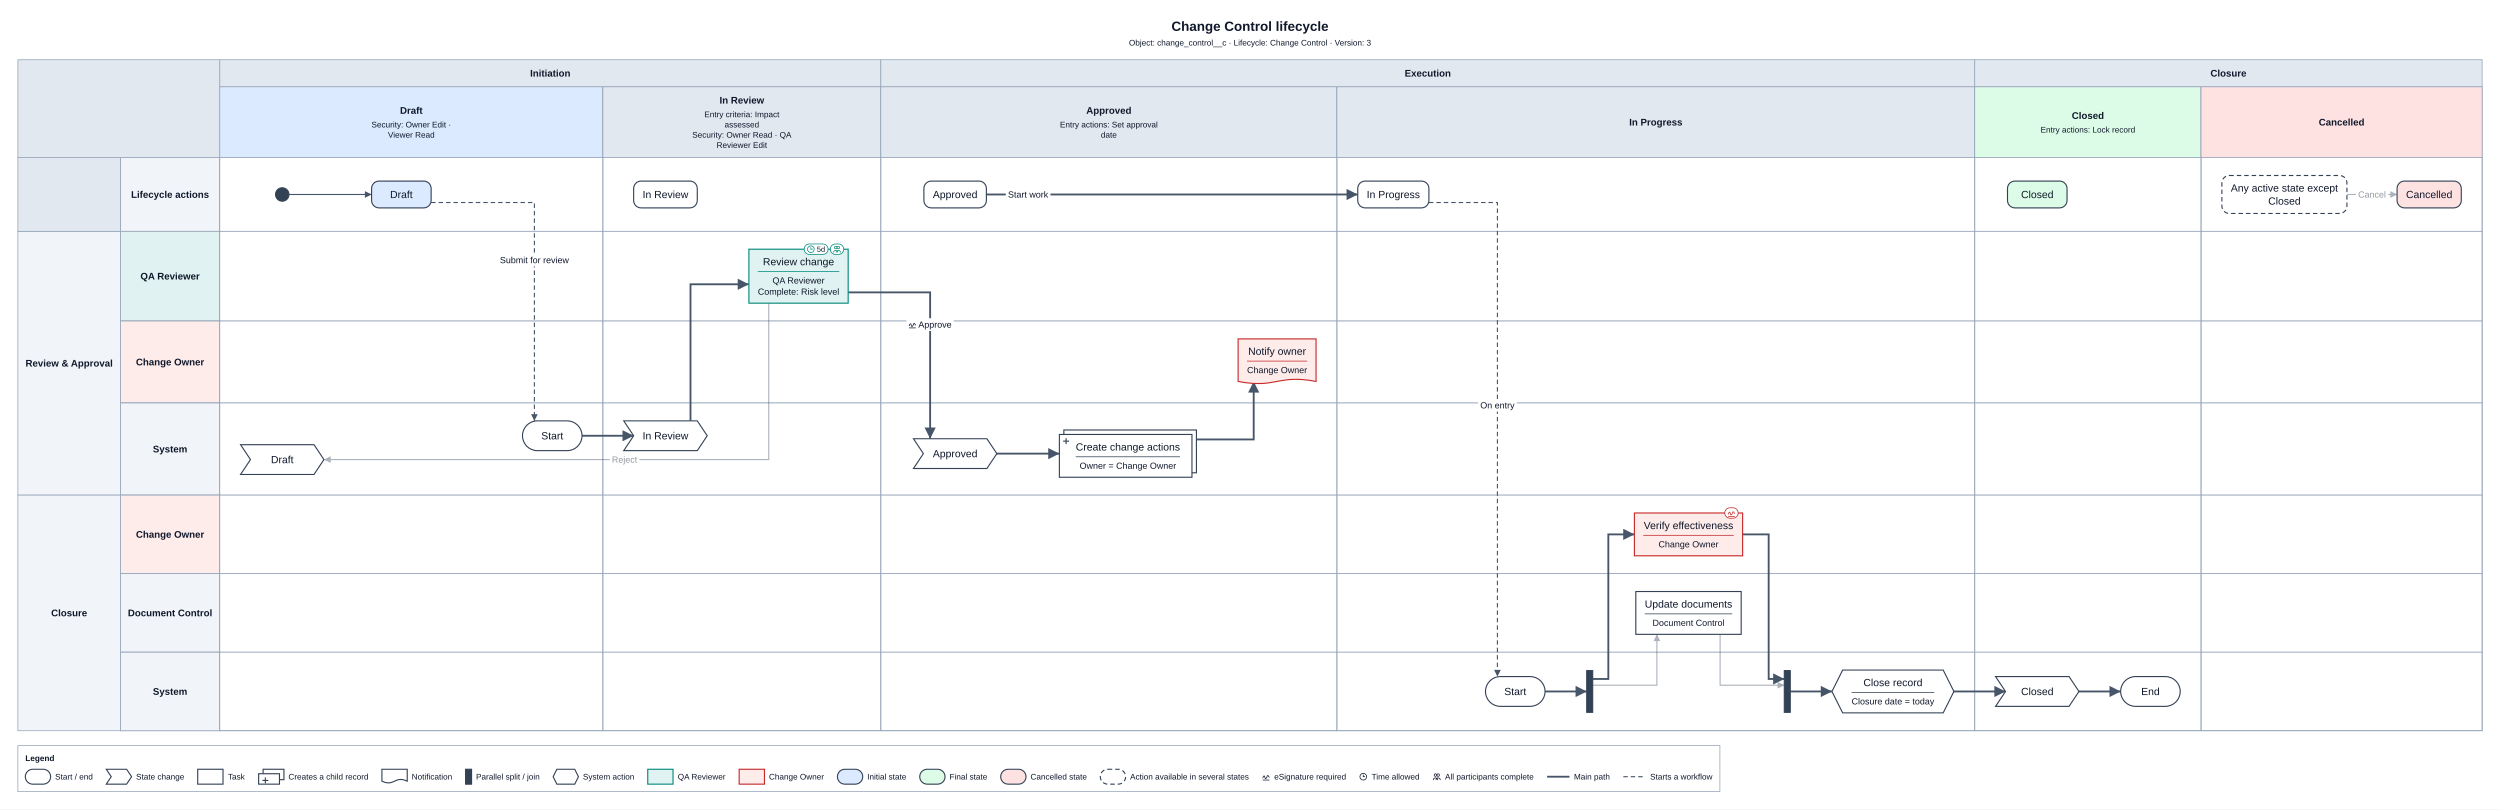
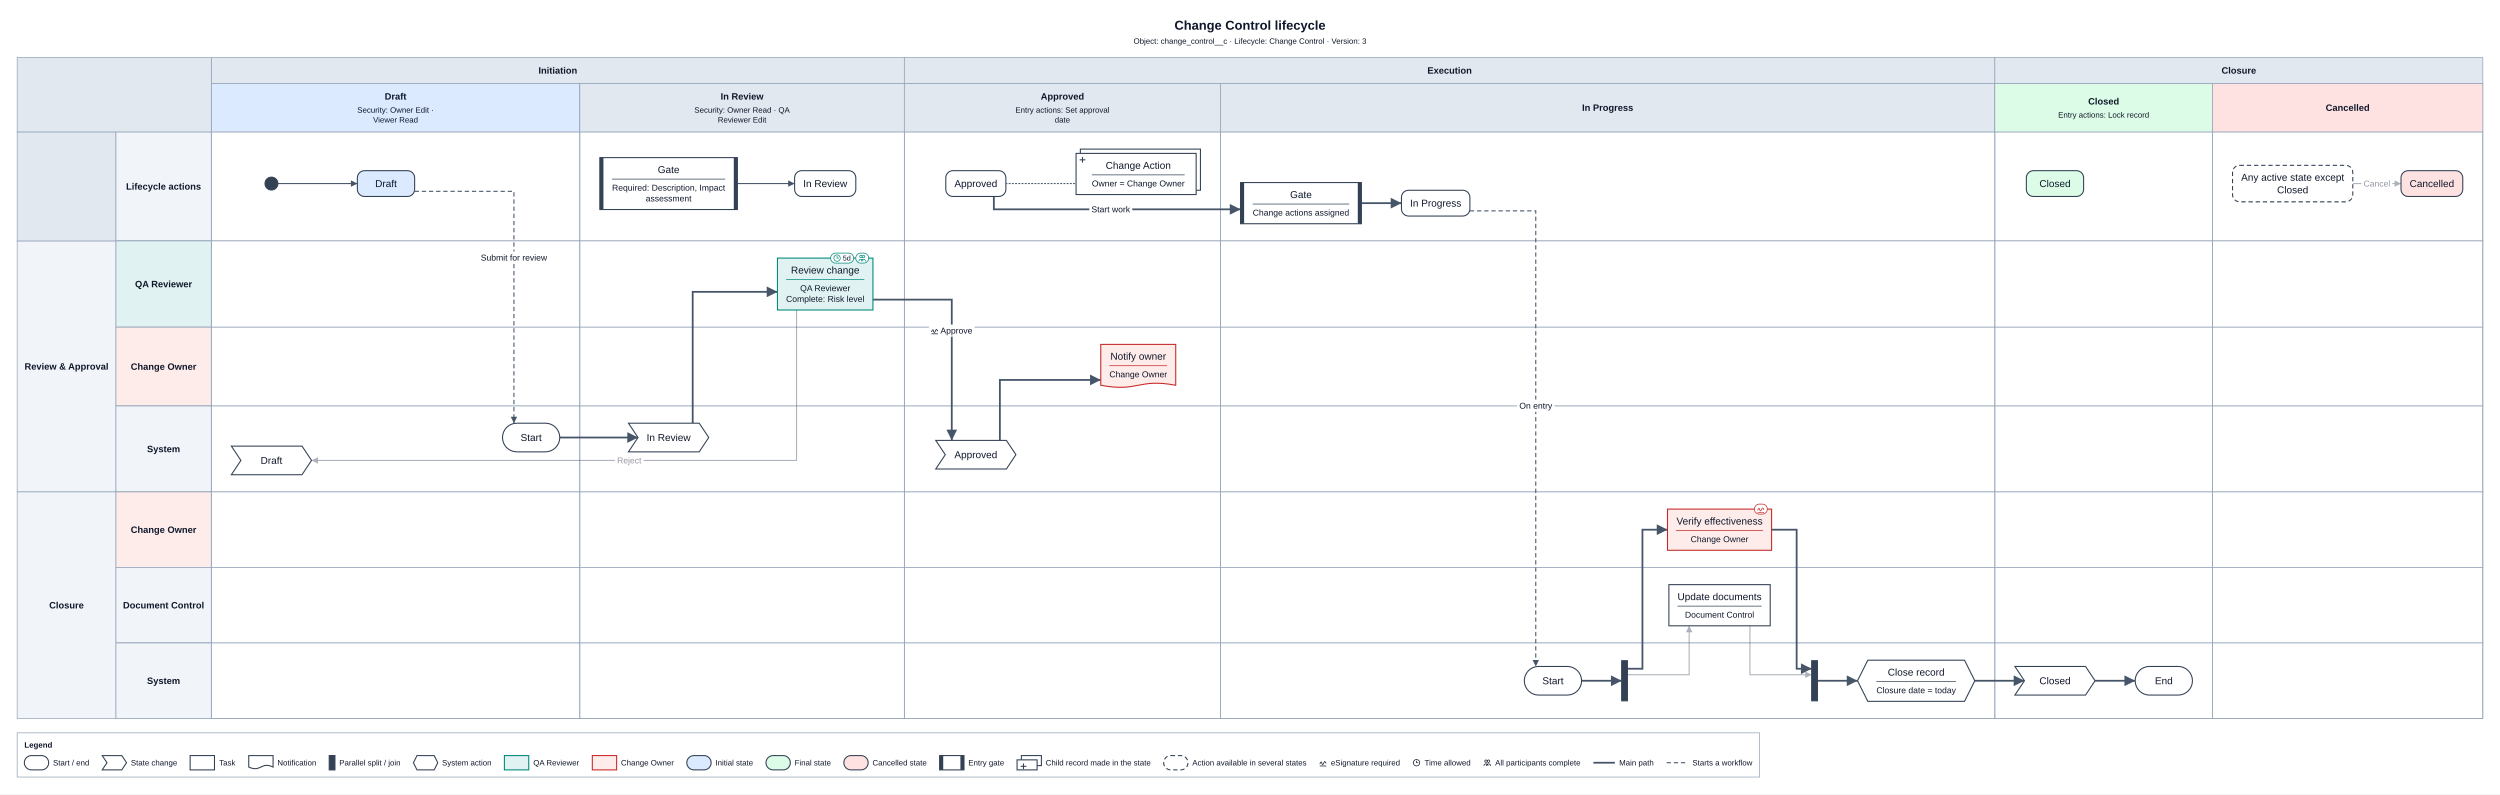
- <svg xmlns="http://www.w3.org/2000/svg" version="1.1" width="3358.25" height="1087.35" viewBox="0 0 3358.25 1087.35" class="jtd jtd-lifecycle">
+ <svg xmlns="http://www.w3.org/2000/svg" version="1.1" width="3491.88" height="1109.35" viewBox="0 0 3491.88 1109.35" class="jtd jtd-lifecycle">
  <defs>
    <marker id="jtd-arrow" viewBox="0 0 10 10" refX="10" refY="5" markerWidth="9" markerHeight="9" markerUnits="userSpaceOnUse" orient="auto">
      <path d="M0 0L10 5L0 10Z" fill="#475569" />
    </marker>
    <marker id="jtd-arrow-w2_5" viewBox="0 0 10 10" refX="10" refY="5" markerWidth="15" markerHeight="15" markerUnits="userSpaceOnUse" orient="auto">
      <path d="M0 0L10 5L0 10Z" fill="#475569" />
    </marker>
  </defs>
-   <rect width="3358.25" height="1087.35" fill="#ffffff" />
+   <rect width="3491.88" height="1109.35" fill="#ffffff" />
  <g font-family="Arial, 'Liberation Sans', Helvetica, sans-serif" font-size="14" fill="#0f172a" style="font-kerning:none;font-variant-ligatures:none">
-     <text x="1679.13" y="41.49" text-anchor="middle" font-size="18" font-weight="bold" class="jtd-title">Change Control lifecycle</text>
-     <text x="1679.13" y="61.19" text-anchor="middle" font-size="11" class="jtd-meta">Object: change_control__c · Lifecycle: Change Control · Version: 3</text>
+     <text x="1745.94" y="41.49" text-anchor="middle" font-size="18" font-weight="bold" class="jtd-title">Change Control lifecycle</text>
+     <text x="1745.94" y="61.19" text-anchor="middle" font-size="11" class="jtd-meta">Object: change_control__c · Lifecycle: Change Control · Version: 3</text>
    <g transform="translate(24 80.25)">
      <g id="l-lifecycle:actions" class="jtd-lane">
-         <rect x="137.76" y="131.5" width="3172.5" height="99" fill="#ffffff" stroke="#94a3b8" stroke-width="1" />
-         <rect x="137.76" y="131.5" width="133.38" height="99" fill="#f1f5f9" stroke="#94a3b8" stroke-width="1" />
-         <text x="204.45" y="185.51" text-anchor="middle" font-size="13" font-weight="bold">Lifecycle actions</text>
+         <rect x="137.76" y="104" width="3306.12" height="152.25" fill="#ffffff" stroke="#94a3b8" stroke-width="1" />
+         <rect x="137.76" y="104" width="133.38" height="152.25" fill="#f1f5f9" stroke="#94a3b8" stroke-width="1" />
+         <text x="204.45" y="184.63" text-anchor="middle" font-size="13" font-weight="bold">Lifecycle actions</text>
      </g>
      <g id="l-review::QA Reviewer" class="jtd-lane">
-         <rect x="137.76" y="230.5" width="3172.5" height="120.5" fill="#ffffff" stroke="#94a3b8" stroke-width="1" />
-         <rect x="137.76" y="230.5" width="133.38" height="120.5" fill="#e0f2f1" stroke="#94a3b8" stroke-width="1" />
-         <text x="204.45" y="295.26" text-anchor="middle" font-size="13" font-weight="bold">QA Reviewer</text>
+         <rect x="137.76" y="256.25" width="3306.12" height="120.5" fill="#ffffff" stroke="#94a3b8" stroke-width="1" />
+         <rect x="137.76" y="256.25" width="133.38" height="120.5" fill="#e0f2f1" stroke="#94a3b8" stroke-width="1" />
+         <text x="204.45" y="321.01" text-anchor="middle" font-size="13" font-weight="bold">QA Reviewer</text>
      </g>
      <g id="l-review::Change Owner" class="jtd-lane">
-         <rect x="137.76" y="351" width="3172.5" height="110.1" fill="#ffffff" stroke="#94a3b8" stroke-width="1" />
-         <rect x="137.76" y="351" width="133.38" height="110.1" fill="#fdecea" stroke="#94a3b8" stroke-width="1" />
-         <text x="204.45" y="410.56" text-anchor="middle" font-size="13" font-weight="bold">Change Owner</text>
+         <rect x="137.76" y="376.75" width="3306.12" height="110.1" fill="#ffffff" stroke="#94a3b8" stroke-width="1" />
+         <rect x="137.76" y="376.75" width="133.38" height="110.1" fill="#fdecea" stroke="#94a3b8" stroke-width="1" />
+         <text x="204.45" y="436.31" text-anchor="middle" font-size="13" font-weight="bold">Change Owner</text>
      </g>
      <g id="l-review::System" class="jtd-lane">
-         <rect x="137.76" y="461.1" width="3172.5" height="123.75" fill="#ffffff" stroke="#94a3b8" stroke-width="1" />
-         <rect x="137.76" y="461.1" width="133.38" height="123.75" fill="#f1f5f9" stroke="#94a3b8" stroke-width="1" />
-         <text x="204.45" y="527.48" text-anchor="middle" font-size="13" font-weight="bold">System</text>
+         <rect x="137.76" y="486.85" width="3306.12" height="120" fill="#ffffff" stroke="#94a3b8" stroke-width="1" />
+         <rect x="137.76" y="486.85" width="133.38" height="120" fill="#f1f5f9" stroke="#94a3b8" stroke-width="1" />
+         <text x="204.45" y="551.36" text-anchor="middle" font-size="13" font-weight="bold">System</text>
      </g>
      <g id="l-closure::Change Owner" class="jtd-lane">
-         <rect x="137.76" y="584.85" width="3172.5" height="105.5" fill="#ffffff" stroke="#94a3b8" stroke-width="1" />
-         <rect x="137.76" y="584.85" width="133.38" height="105.5" fill="#fdecea" stroke="#94a3b8" stroke-width="1" />
-         <text x="204.45" y="642.11" text-anchor="middle" font-size="13" font-weight="bold">Change Owner</text>
+         <rect x="137.76" y="606.85" width="3306.12" height="105.5" fill="#ffffff" stroke="#94a3b8" stroke-width="1" />
+         <rect x="137.76" y="606.85" width="133.38" height="105.5" fill="#fdecea" stroke="#94a3b8" stroke-width="1" />
+         <text x="204.45" y="664.11" text-anchor="middle" font-size="13" font-weight="bold">Change Owner</text>
      </g>
      <g id="l-closure::Document Control" class="jtd-lane">
-         <rect x="137.76" y="690.35" width="3172.5" height="105.5" fill="#ffffff" stroke="#94a3b8" stroke-width="1" />
-         <rect x="137.76" y="690.35" width="133.38" height="105.5" fill="#f1f5f9" stroke="#94a3b8" stroke-width="1" />
-         <text x="204.45" y="747.61" text-anchor="middle" font-size="13" font-weight="bold">Document Control</text>
+         <rect x="137.76" y="712.35" width="3306.12" height="105.5" fill="#ffffff" stroke="#94a3b8" stroke-width="1" />
+         <rect x="137.76" y="712.35" width="133.38" height="105.5" fill="#f1f5f9" stroke="#94a3b8" stroke-width="1" />
+         <text x="204.45" y="769.61" text-anchor="middle" font-size="13" font-weight="bold">Document Control</text>
      </g>
      <g id="l-closure::System" class="jtd-lane">
-         <rect x="137.76" y="795.85" width="3172.5" height="105.5" fill="#ffffff" stroke="#94a3b8" stroke-width="1" />
-         <rect x="137.76" y="795.85" width="133.38" height="105.5" fill="#f1f5f9" stroke="#94a3b8" stroke-width="1" />
-         <text x="204.45" y="853.11" text-anchor="middle" font-size="13" font-weight="bold">System</text>
+         <rect x="137.76" y="817.85" width="3306.12" height="105.5" fill="#ffffff" stroke="#94a3b8" stroke-width="1" />
+         <rect x="137.76" y="817.85" width="133.38" height="105.5" fill="#f1f5f9" stroke="#94a3b8" stroke-width="1" />
+         <text x="204.45" y="875.11" text-anchor="middle" font-size="13" font-weight="bold">System</text>
      </g>
      <g id="p-draft" class="jtd-phase">
-         <rect x="271.14" y="36.25" width="514.71" height="865.1" fill="none" stroke="#94a3b8" stroke-width="1" />
-         <rect x="271.14" y="36.25" width="514.71" height="95.25" fill="#dbeafe" stroke="#94a3b8" stroke-width="1" />
-         <text x="528.49" y="72.63" text-anchor="middle" font-size="13" font-weight="bold">Draft</text>
-         <text x="528.49" y="90.94" text-anchor="middle" font-size="11" class="jtd-detail">Security: Owner Edit ·</text>
-         <text x="528.49" y="104.69" text-anchor="middle" font-size="11" class="jtd-detail">Viewer Read</text>
+         <rect x="271.14" y="36.25" width="514.71" height="887.1" fill="none" stroke="#94a3b8" stroke-width="1" />
+         <rect x="271.14" y="36.25" width="514.71" height="67.75" fill="#dbeafe" stroke="#94a3b8" stroke-width="1" />
+         <text x="528.49" y="58.88" text-anchor="middle" font-size="13" font-weight="bold">Draft</text>
+         <text x="528.49" y="77.19" text-anchor="middle" font-size="11" class="jtd-detail">Security: Owner Edit ·</text>
+         <text x="528.49" y="90.94" text-anchor="middle" font-size="11" class="jtd-detail">Viewer Read</text>
      </g>
      <g id="p-in_review" class="jtd-phase">
-         <rect x="785.85" y="36.25" width="373.35" height="865.1" fill="none" stroke="#94a3b8" stroke-width="1" />
-         <rect x="785.85" y="36.25" width="373.35" height="95.25" fill="#e2e8f0" stroke="#94a3b8" stroke-width="1" />
-         <text x="972.52" y="58.88" text-anchor="middle" font-size="13" font-weight="bold">In Review</text>
-         <text x="972.52" y="77.19" text-anchor="middle" font-size="11" class="jtd-detail">Entry criteria: Impact</text>
-         <text x="972.52" y="90.94" text-anchor="middle" font-size="11" class="jtd-detail">assessed</text>
-         <text x="972.52" y="104.69" text-anchor="middle" font-size="11" class="jtd-detail">Security: Owner Read · QA</text>
-         <text x="972.52" y="118.44" text-anchor="middle" font-size="11" class="jtd-detail">Reviewer Edit</text>
+         <rect x="785.85" y="36.25" width="453.29" height="887.1" fill="none" stroke="#94a3b8" stroke-width="1" />
+         <rect x="785.85" y="36.25" width="453.29" height="67.75" fill="#e2e8f0" stroke="#94a3b8" stroke-width="1" />
+         <text x="1012.49" y="58.88" text-anchor="middle" font-size="13" font-weight="bold">In Review</text>
+         <text x="1012.49" y="77.19" text-anchor="middle" font-size="11" class="jtd-detail">Security: Owner Read · QA</text>
+         <text x="1012.49" y="90.94" text-anchor="middle" font-size="11" class="jtd-detail">Reviewer Edit</text>
      </g>
      <g id="p-approved" class="jtd-phase">
-         <rect x="1159.2" y="36.25" width="612.66" height="865.1" fill="none" stroke="#94a3b8" stroke-width="1" />
-         <rect x="1159.2" y="36.25" width="612.66" height="95.25" fill="#e2e8f0" stroke="#94a3b8" stroke-width="1" />
-         <text x="1465.53" y="72.63" text-anchor="middle" font-size="13" font-weight="bold">Approved</text>
-         <text x="1465.53" y="90.94" text-anchor="middle" font-size="11" class="jtd-detail">Entry actions: Set approval</text>
-         <text x="1465.53" y="104.69" text-anchor="middle" font-size="11" class="jtd-detail">date</text>
+         <rect x="1239.13" y="36.25" width="441.59" height="887.1" fill="none" stroke="#94a3b8" stroke-width="1" />
+         <rect x="1239.13" y="36.25" width="441.59" height="67.75" fill="#e2e8f0" stroke="#94a3b8" stroke-width="1" />
+         <text x="1459.93" y="58.88" text-anchor="middle" font-size="13" font-weight="bold">Approved</text>
+         <text x="1459.93" y="77.19" text-anchor="middle" font-size="11" class="jtd-detail">Entry actions: Set approval</text>
+         <text x="1459.93" y="90.94" text-anchor="middle" font-size="11" class="jtd-detail">date</text>
      </g>
      <g id="p-in_progress" class="jtd-phase">
-         <rect x="1771.86" y="36.25" width="856.81" height="865.1" fill="none" stroke="#94a3b8" stroke-width="1" />
-         <rect x="1771.86" y="36.25" width="856.81" height="95.25" fill="#e2e8f0" stroke="#94a3b8" stroke-width="1" />
-         <text x="2200.27" y="88.38" text-anchor="middle" font-size="13" font-weight="bold">In Progress</text>
+         <rect x="1680.73" y="36.25" width="1081.57" height="887.1" fill="none" stroke="#94a3b8" stroke-width="1" />
+         <rect x="1680.73" y="36.25" width="1081.57" height="67.75" fill="#e2e8f0" stroke="#94a3b8" stroke-width="1" />
+         <text x="2221.51" y="74.63" text-anchor="middle" font-size="13" font-weight="bold">In Progress</text>
      </g>
      <g id="p-closed" class="jtd-phase">
-         <rect x="2628.67" y="36.25" width="304" height="865.1" fill="none" stroke="#94a3b8" stroke-width="1" />
-         <rect x="2628.67" y="36.25" width="304" height="95.25" fill="#dcfce7" stroke="#94a3b8" stroke-width="1" />
-         <text x="2780.67" y="79.51" text-anchor="middle" font-size="13" font-weight="bold">Closed</text>
-         <text x="2780.67" y="97.81" text-anchor="middle" font-size="11" class="jtd-detail">Entry actions: Lock record</text>
+         <rect x="2762.3" y="36.25" width="304" height="887.1" fill="none" stroke="#94a3b8" stroke-width="1" />
+         <rect x="2762.3" y="36.25" width="304" height="67.75" fill="#dcfce7" stroke="#94a3b8" stroke-width="1" />
+         <text x="2914.3" y="65.76" text-anchor="middle" font-size="13" font-weight="bold">Closed</text>
+         <text x="2914.3" y="84.06" text-anchor="middle" font-size="11" class="jtd-detail">Entry actions: Lock record</text>
      </g>
      <g id="p-cancelled" class="jtd-phase">
-         <rect x="2932.67" y="36.25" width="377.58" height="865.1" fill="none" stroke="#94a3b8" stroke-width="1" />
-         <rect x="2932.67" y="36.25" width="377.58" height="95.25" fill="#fee2e2" stroke="#94a3b8" stroke-width="1" />
-         <text x="3121.46" y="88.38" text-anchor="middle" font-size="13" font-weight="bold">Cancelled</text>
+         <rect x="3066.3" y="36.25" width="377.58" height="887.1" fill="none" stroke="#94a3b8" stroke-width="1" />
+         <rect x="3066.3" y="36.25" width="377.58" height="67.75" fill="#fee2e2" stroke="#94a3b8" stroke-width="1" />
+         <text x="3255.09" y="74.63" text-anchor="middle" font-size="13" font-weight="bold">Cancelled</text>
      </g>
      <g id="lg-review" class="jtd-laneGroup">
-         <rect x="0" y="230.5" width="137.76" height="354.35" fill="#f1f5f9" stroke="#94a3b8" stroke-width="1" />
-         <text x="68.88" y="412.18" text-anchor="middle" font-size="13" font-weight="bold">Review &amp; Approval</text>
+         <rect x="0" y="256.25" width="137.76" height="350.6" fill="#f1f5f9" stroke="#94a3b8" stroke-width="1" />
+         <text x="68.88" y="436.06" text-anchor="middle" font-size="13" font-weight="bold">Review &amp; Approval</text>
      </g>
      <g id="lg-closure" class="jtd-laneGroup">
-         <rect x="0" y="584.85" width="137.76" height="316.5" fill="#f1f5f9" stroke="#94a3b8" stroke-width="1" />
-         <text x="68.88" y="747.61" text-anchor="middle" font-size="13" font-weight="bold">Closure</text>
+         <rect x="0" y="606.85" width="137.76" height="316.5" fill="#f1f5f9" stroke="#94a3b8" stroke-width="1" />
+         <text x="68.88" y="769.61" text-anchor="middle" font-size="13" font-weight="bold">Closure</text>
      </g>
      <g id="pg-initiation" class="jtd-phaseGroup">
-         <rect x="271.14" y="0" width="888.06" height="36.25" fill="#e2e8f0" stroke="#94a3b8" stroke-width="1" />
-         <text x="715.17" y="22.63" text-anchor="middle" font-size="13" font-weight="bold">Initiation</text>
+         <rect x="271.14" y="0" width="968" height="36.25" fill="#e2e8f0" stroke="#94a3b8" stroke-width="1" />
+         <text x="755.14" y="22.63" text-anchor="middle" font-size="13" font-weight="bold">Initiation</text>
      </g>
      <g id="pg-execution" class="jtd-phaseGroup">
-         <rect x="1159.2" y="0" width="1469.47" height="36.25" fill="#e2e8f0" stroke="#94a3b8" stroke-width="1" />
-         <text x="1893.94" y="22.63" text-anchor="middle" font-size="13" font-weight="bold">Execution</text>
+         <rect x="1239.13" y="0" width="1523.16" height="36.25" fill="#e2e8f0" stroke="#94a3b8" stroke-width="1" />
+         <text x="2000.71" y="22.63" text-anchor="middle" font-size="13" font-weight="bold">Execution</text>
      </g>
      <g id="pg-closure" class="jtd-phaseGroup">
-         <rect x="2628.67" y="0" width="681.58" height="36.25" fill="#e2e8f0" stroke="#94a3b8" stroke-width="1" />
-         <text x="2969.46" y="22.63" text-anchor="middle" font-size="13" font-weight="bold">Closure</text>
-       </g>
-       <rect x="0" y="131.5" width="137.76" height="99" fill="#e2e8f0" stroke="#94a3b8" stroke-width="1" />
-       <rect x="0" y="0" width="271.14" height="131.5" fill="#e2e8f0" stroke="#94a3b8" stroke-width="1" />
+         <rect x="2762.3" y="0" width="681.58" height="36.25" fill="#e2e8f0" stroke="#94a3b8" stroke-width="1" />
+         <text x="3103.09" y="22.63" text-anchor="middle" font-size="13" font-weight="bold">Closure</text>
+       </g>
+       <rect x="0" y="104" width="137.76" height="152.25" fill="#e2e8f0" stroke="#94a3b8" stroke-width="1" />
+       <rect x="0" y="0" width="271.14" height="104" fill="#e2e8f0" stroke="#94a3b8" stroke-width="1" />
      <g id="e-state:start:link" class="jtd-edge">
-         <path d="M364.14 181L475.15 181" fill="none" stroke="#475569" stroke-width="1.5" marker-end="url(#jtd-arrow)" />
+         <path d="M364.14 176.16L475.15 176.16" fill="none" stroke="#475569" stroke-width="1.5" marker-end="url(#jtd-arrow)" />
+       </g>
+       <g id="e-state:in_review:gate:link" class="jtd-edge">
+         <path d="M1005.91 176.16L1085.87 176.16" fill="none" stroke="#475569" stroke-width="1.5" marker-end="url(#jtd-arrow)" />
+       </g>
+       <g id="e-state:approved:record:0:link" class="jtd-edge">
+         <path d="M1380.95 176.16L1478.99 176.16" fill="none" stroke="#475569" stroke-width="1.5" stroke-dasharray="1.5 3" stroke-linecap="round" />
      </g>
      <g id="e-action:approved:0" class="jtd-edge">
-         <path d="M1301.01 181L1799.86 181" fill="none" stroke="#475569" stroke-width="2.5" marker-end="url(#jtd-arrow-w2_5)" />
-         <rect x="1327.05" y="172.5" width="60.01" height="17" rx="2" fill="#ffffff" />
-         <text x="1357.05" y="185.16" text-anchor="middle" font-size="12">Start work</text>
+         <path d="M1364.16 194.16L1364.16 212.13L1708.73 212.13" fill="none" stroke="#475569" stroke-width="2.5" marker-end="url(#jtd-arrow-w2_5)" />
+         <rect x="1497.45" y="203.63" width="60.01" height="17" rx="2" fill="#ffffff" />
+         <text x="1527.46" y="216.29" text-anchor="middle" font-size="12">Start work</text>
+       </g>
+       <g id="e-state:in_progress:gate:link" class="jtd-edge">
+         <path d="M1877.48 203.5L1933.48 203.5" fill="none" stroke="#475569" stroke-width="2.5" marker-end="url(#jtd-arrow-w2_5)" />
      </g>
      <g id="e-shared:0" class="jtd-edge" opacity="0.45">
-         <path d="M3128.64 181L3195.99 181" fill="none" stroke="#475569" stroke-width="1.5" marker-end="url(#jtd-arrow)" />
-         <rect x="3140.64" y="172.5" width="43.35" height="17" rx="2" fill="#ffffff" />
-         <text x="3162.31" y="185.16" text-anchor="middle" font-size="12">Cancel</text>
+         <path d="M3262.26 176.16L3329.61 176.16" fill="none" stroke="#475569" stroke-width="1.5" marker-end="url(#jtd-arrow)" />
+         <rect x="3274.26" y="167.66" width="43.35" height="17" rx="2" fill="#ffffff" />
+         <text x="3295.94" y="180.32" text-anchor="middle" font-size="12">Cancel</text>
      </g>
      <g id="e-edge:r_start:0" class="jtd-edge">
-         <path d="M757.85 505.1L827.18 505.1" fill="none" stroke="#475569" stroke-width="2.5" marker-end="url(#jtd-arrow-w2_5)" />
+         <path d="M757.85 530.85L867.15 530.85" fill="none" stroke="#475569" stroke-width="2.5" marker-end="url(#jtd-arrow-w2_5)" />
      </g>
      <g id="e-edge:r_submit:0" class="jtd-edge">
-         <path d="M903.55 485.1L903.55 301.63L981.98 301.63" fill="none" stroke="#475569" stroke-width="2.5" marker-end="url(#jtd-arrow-w2_5)" />
+         <path d="M943.52 510.85L943.52 327.38L1061.91 327.38" fill="none" stroke="#475569" stroke-width="2.5" marker-end="url(#jtd-arrow-w2_5)" />
      </g>
      <g id="e-verdict:r_review:0" class="jtd-edge">
-         <path d="M1115.35 312.5L1225.45 312.5L1225.45 509.1" fill="none" stroke="#475569" stroke-width="2.5" marker-end="url(#jtd-arrow-w2_5)" />
-         <rect x="1193.6" y="347.25" width="63.7" height="17" rx="2" fill="#ffffff" />
-         <path d="M1197.1 357.75C1198.6 353.75 1199.6 353.75 1200.1 356.75S1202.1 358.25 1203.1 355.25S1205.1 355.75 1206.1 356.75M1197.1 360.25H1206.1" fill="none" stroke="#0f172a" stroke-width="1" />
-         <text x="1231.95" y="359.91" text-anchor="middle" font-size="12">Approve</text>
+         <path d="M1195.29 338.25L1305.38 338.25L1305.38 534.85" fill="none" stroke="#475569" stroke-width="2.5" marker-end="url(#jtd-arrow-w2_5)" />
+         <rect x="1273.53" y="373" width="63.7" height="17" rx="2" fill="#ffffff" />
+         <path d="M1277.03 383.5C1278.53 379.5 1279.53 379.5 1280.03 382.5S1282.03 384 1283.03 381S1285.03 381.5 1286.03 382.5M1277.03 386H1286.03" fill="none" stroke="#0f172a" stroke-width="1" />
+         <text x="1311.88" y="385.66" text-anchor="middle" font-size="12">Approve</text>
      </g>
      <g id="e-verdict:r_review:1" class="jtd-edge" opacity="0.45">
-         <path d="M1008.66 327L1008.66 537.1L411.14 537.1" fill="none" stroke="#475569" stroke-width="1.5" marker-end="url(#jtd-arrow)" />
-         <rect x="794.94" y="528.6" width="40.01" height="17" rx="2" fill="#ffffff" />
-         <text x="814.95" y="541.26" text-anchor="middle" font-size="12">Reject</text>
+         <path d="M1088.59 352.75L1088.59 562.85L411.14 562.85" fill="none" stroke="#475569" stroke-width="1.5" marker-end="url(#jtd-arrow)" />
+         <rect x="834.91" y="554.35" width="40.01" height="17" rx="2" fill="#ffffff" />
+         <text x="854.91" y="567.01" text-anchor="middle" font-size="12">Reject</text>
      </g>
      <g id="e-edge:r_approve:0" class="jtd-edge">
-         <path d="M1315.05 529.1L1399.06 529.1" fill="none" stroke="#475569" stroke-width="2.5" marker-end="url(#jtd-arrow-w2_5)" />
-       </g>
-       <g id="e-edge:r_actions:0" class="jtd-edge">
-         <path d="M1583.15 510.05L1660.09 510.05L1660.09 432.13" fill="none" stroke="#475569" stroke-width="2.5" marker-end="url(#jtd-arrow-w2_5)" />
+         <path d="M1372.58 534.85L1372.58 450.43L1513.5 450.43" fill="none" stroke="#475569" stroke-width="2.5" marker-end="url(#jtd-arrow-w2_5)" />
      </g>
      <g id="e-edge:c_start:0" class="jtd-edge">
-         <path d="M2051.47 848.6L2107.47 848.6" fill="none" stroke="#475569" stroke-width="2.5" marker-end="url(#jtd-arrow-w2_5)" />
+         <path d="M2185.09 870.6L2241.09 870.6" fill="none" stroke="#475569" stroke-width="2.5" marker-end="url(#jtd-arrow-w2_5)" />
      </g>
      <g id="e-edge:c_split:0" class="jtd-edge">
-         <path d="M2115.47 831.8L2136.47 831.8L2136.47 637.6L2171.47 637.6" fill="none" stroke="#475569" stroke-width="2.5" marker-end="url(#jtd-arrow-w2_5)" />
+         <path d="M2249.09 853.8L2270.09 853.8L2270.09 659.6L2305.09 659.6" fill="none" stroke="#475569" stroke-width="2.5" marker-end="url(#jtd-arrow-w2_5)" />
      </g>
      <g id="e-edge:c_split:1" class="jtd-edge" opacity="0.45">
-         <path d="M2115.47 840.2L2201.7 840.2L2201.7 771.85" fill="none" stroke="#475569" stroke-width="1.5" marker-end="url(#jtd-arrow)" />
+         <path d="M2249.09 862.2L2335.33 862.2L2335.33 793.85" fill="none" stroke="#475569" stroke-width="1.5" marker-end="url(#jtd-arrow)" />
      </g>
      <g id="e-edge:c_verify:0" class="jtd-edge">
-         <path d="M2316.85 637.6L2351.85 637.6L2351.85 831.8L2372.85 831.8" fill="none" stroke="#475569" stroke-width="2.5" marker-end="url(#jtd-arrow-w2_5)" />
+         <path d="M2450.48 659.6L2485.48 659.6L2485.48 853.8L2506.48 853.8" fill="none" stroke="#475569" stroke-width="2.5" marker-end="url(#jtd-arrow-w2_5)" />
      </g>
      <g id="e-edge:c_docs:0" class="jtd-edge" opacity="0.45">
-         <path d="M2286.61 771.85L2286.61 840.2L2372.85 840.2" fill="none" stroke="#475569" stroke-width="1.5" marker-end="url(#jtd-arrow)" />
+         <path d="M2420.24 793.85L2420.24 862.2L2506.48 862.2" fill="none" stroke="#475569" stroke-width="1.5" marker-end="url(#jtd-arrow)" />
      </g>
      <g id="e-edge:c_join:0" class="jtd-edge">
-         <path d="M2380.85 848.6L2436.85 848.6" fill="none" stroke="#475569" stroke-width="2.5" marker-end="url(#jtd-arrow-w2_5)" />
+         <path d="M2514.48 870.6L2570.48 870.6" fill="none" stroke="#475569" stroke-width="2.5" marker-end="url(#jtd-arrow-w2_5)" />
      </g>
      <g id="e-edge:c_fields:0" class="jtd-edge">
-         <path d="M2600.67 848.6L2670.01 848.6" fill="none" stroke="#475569" stroke-width="2.5" marker-end="url(#jtd-arrow-w2_5)" />
+         <path d="M2734.3 870.6L2803.63 870.6" fill="none" stroke="#475569" stroke-width="2.5" marker-end="url(#jtd-arrow-w2_5)" />
      </g>
      <g id="e-edge:c_close:0" class="jtd-edge">
-         <path d="M2768.67 848.6L2824.67 848.6" fill="none" stroke="#475569" stroke-width="2.5" marker-end="url(#jtd-arrow-w2_5)" />
+         <path d="M2902.3 870.6L2958.3 870.6" fill="none" stroke="#475569" stroke-width="2.5" marker-end="url(#jtd-arrow-w2_5)" />
      </g>
      <g id="e-start:review" class="jtd-edge">
-         <path d="M555.15 191.8L693.85 191.8L693.85 485.1" fill="none" stroke="#475569" stroke-width="1.5" stroke-dasharray="6 4" marker-end="url(#jtd-arrow)" />
-         <rect x="644.5" y="260.6" width="98.7" height="17" rx="2" fill="#ffffff" />
-         <text x="693.85" y="273.26" text-anchor="middle" font-size="12">Submit for review</text>
+         <path d="M555.15 186.96L693.85 186.96L693.85 510.85" fill="none" stroke="#475569" stroke-width="1.5" stroke-dasharray="6 4" marker-end="url(#jtd-arrow)" />
+         <rect x="644.5" y="271.06" width="98.7" height="17" rx="2" fill="#ffffff" />
+         <text x="693.85" y="283.72" text-anchor="middle" font-size="12">Submit for review</text>
      </g>
      <g id="e-start:closure" class="jtd-edge">
-         <path d="M1895.45 191.8L1987.47 191.8L1987.47 828.6" fill="none" stroke="#475569" stroke-width="1.5" stroke-dasharray="6 4" marker-end="url(#jtd-arrow)" />
-         <rect x="1961.46" y="455.69" width="52.02" height="17" rx="2" fill="#ffffff" />
-         <text x="1987.47" y="468.35" text-anchor="middle" font-size="12">On entry</text>
-       </g>
-       <g id="n-state:start" class="jtd-node jtd-shape-initial" transform="translate(346.14 172)">
+         <path d="M2029.07 214.3L2121.09 214.3L2121.09 850.6" fill="none" stroke="#475569" stroke-width="1.5" stroke-dasharray="6 4" marker-end="url(#jtd-arrow)" />
+         <rect x="2095.08" y="477.94" width="52.02" height="17" rx="2" fill="#ffffff" />
+         <text x="2121.09" y="490.6" text-anchor="middle" font-size="12">On entry</text>
+       </g>
+       <g id="n-state:start" class="jtd-node jtd-shape-initial" transform="translate(346.14 167.16)">
        <path d="M0 9A9 9 0 1 1 18 9A9 9 0 1 1 0 9Z" fill="#ffffff" stroke="#334155" stroke-width="1.5" />
        <path d="M0 9A9 9 0 1 1 18 9A9 9 0 1 1 0 9Z" fill="#334155" />
      </g>
-       <g id="n-state:draft" class="jtd-node jtd-shape-state" transform="translate(475.15 163)">
+       <g id="n-state:draft" class="jtd-node jtd-shape-state" transform="translate(475.15 158.16)">
        <path d="M10 0H70A10 10 0 0 1 80 10V26A10 10 0 0 1 70 36H10A10 10 0 0 1 0 26V10A10 10 0 0 1 10 0Z" fill="#dbeafe" stroke="#334155" stroke-width="1.5" />
        <text x="40" y="22.85" text-anchor="middle">Draft</text>
      </g>
-       <g id="n-state:in_review" class="jtd-node jtd-shape-state" transform="translate(827.18 163)">
+       <g id="n-state:in_review:gate" class="jtd-node jtd-shape-checkpoint" transform="translate(813.85 139.91)">
+         <path d="M0 0H192.07V72.5H0Z" fill="#ffffff" stroke="#334155" stroke-width="1.5" />
+         <path d="M0 0H5V72.5H0ZM187.07 0H192.07V72.5H187.07Z" fill="#334155" />
+         <text x="96.03" y="21.6" text-anchor="middle">Gate</text>
+         <path d="M17 30H175.07" fill="none" stroke="#334155" stroke-width="1" />
+         <text x="96.03" y="46.16" text-anchor="middle" font-size="12">Required: Description, Impact</text>
+         <text x="96.03" y="61.16" text-anchor="middle" font-size="12">assessment</text>
+       </g>
+       <g id="n-state:in_review" class="jtd-node jtd-shape-state" transform="translate(1085.87 158.16)">
        <path d="M10 0H75.47A10 10 0 0 1 85.47 10V26A10 10 0 0 1 75.47 36H10A10 10 0 0 1 0 26V10A10 10 0 0 1 10 0Z" fill="#ffffff" stroke="#334155" stroke-width="1.5" />
        <text x="42.73" y="22.85" text-anchor="middle">In Review</text>
      </g>
-       <g id="n-state:approved" class="jtd-node jtd-shape-state" transform="translate(1217.08 163)">
+       <g id="n-state:approved" class="jtd-node jtd-shape-state" transform="translate(1297.02 158.16)">
        <path d="M10 0H73.93A10 10 0 0 1 83.93 10V26A10 10 0 0 1 73.93 36H10A10 10 0 0 1 0 26V10A10 10 0 0 1 10 0Z" fill="#ffffff" stroke="#334155" stroke-width="1.5" />
        <text x="41.97" y="22.85" text-anchor="middle">Approved</text>
      </g>
-       <g id="n-state:in_progress" class="jtd-node jtd-shape-state" transform="translate(1799.86 163)">
+       <g id="n-state:approved:record:0" class="jtd-node jtd-shape-record" transform="translate(1478.99 128)">
+         <path d="M0 6H167.73V63.5H0Z" fill="#ffffff" stroke="#334155" stroke-width="1.5" />
+         <path d="M6 6V0H173.73V57.5H167.73M5 15H13M9 11V19" fill="none" stroke="#334155" stroke-width="1.5" />
+         <text x="86.87" y="27.6" text-anchor="middle">Change Action</text>
+         <path d="M22 36H151.73" fill="none" stroke="#334155" stroke-width="1" />
+         <text x="86.87" y="52.16" text-anchor="middle" font-size="12">Owner = Change Owner</text>
+       </g>
+       <g id="n-state:in_progress:gate" class="jtd-node jtd-shape-checkpoint" transform="translate(1708.73 174.75)">
+         <path d="M0 0H168.76V57.5H0Z" fill="#ffffff" stroke="#334155" stroke-width="1.5" />
+         <path d="M0 0H5V57.5H0ZM163.76 0H168.76V57.5H163.76Z" fill="#334155" />
+         <text x="84.38" y="21.6" text-anchor="middle">Gate</text>
+         <path d="M17 30H151.76" fill="none" stroke="#334155" stroke-width="1" />
+         <text x="84.38" y="46.16" text-anchor="middle" font-size="12">Change actions assigned</text>
+       </g>
+       <g id="n-state:in_progress" class="jtd-node jtd-shape-state" transform="translate(1933.48 185.5)">
        <path d="M10 0H85.59A10 10 0 0 1 95.59 10V26A10 10 0 0 1 85.59 36H10A10 10 0 0 1 0 26V10A10 10 0 0 1 10 0Z" fill="#ffffff" stroke="#334155" stroke-width="1.5" />
        <text x="47.79" y="22.85" text-anchor="middle">In Progress</text>
      </g>
-       <g id="n-state:closed" class="jtd-node jtd-shape-state" transform="translate(2672.67 163)">
+       <g id="n-state:closed" class="jtd-node jtd-shape-state" transform="translate(2806.3 158.16)">
        <path d="M10 0H70A10 10 0 0 1 80 10V26A10 10 0 0 1 70 36H10A10 10 0 0 1 0 26V10A10 10 0 0 1 10 0Z" fill="#dcfce7" stroke="#334155" stroke-width="1.5" />
        <text x="40" y="22.85" text-anchor="middle">Closed</text>
      </g>
-       <g id="n-state:cancelled" class="jtd-node jtd-shape-state" transform="translate(3195.99 163)">
+       <g id="n-state:cancelled" class="jtd-node jtd-shape-state" transform="translate(3329.61 158.16)">
        <path d="M10 0H76.26A10 10 0 0 1 86.26 10V26A10 10 0 0 1 76.26 36H10A10 10 0 0 1 0 26V10A10 10 0 0 1 10 0Z" fill="#fee2e2" stroke="#334155" stroke-width="1.5" />
        <text x="43.13" y="22.85" text-anchor="middle">Cancelled</text>
      </g>
-       <g id="n-shared:0:from" class="jtd-node jtd-shape-state" transform="translate(2960.67 155.5)">
+       <g id="n-shared:0:from" class="jtd-node jtd-shape-state" transform="translate(3094.3 150.66)">
        <path d="M10 0H157.96A10 10 0 0 1 167.96 10V41A10 10 0 0 1 157.96 51H10A10 10 0 0 1 0 41V10A10 10 0 0 1 10 0Z" fill="#ffffff" stroke="#334155" stroke-width="1.5" stroke-dasharray="6 4" />
        <text x="83.98" y="21.6" text-anchor="middle">Any active state except</text>
        <text x="83.98" y="39.1" text-anchor="middle">Closed</text>
      </g>
-       <g id="n-r_start" class="jtd-node jtd-shape-terminator" transform="translate(677.85 485.1)">
+       <g id="n-r_start" class="jtd-node jtd-shape-terminator" transform="translate(677.85 510.85)">
        <path d="M20 0H60A20 20 0 0 1 60 40H20A20 20 0 0 1 20 0Z" fill="#ffffff" stroke="#334155" stroke-width="1.5" />
        <text x="40" y="24.85" text-anchor="middle">Start</text>
      </g>
-       <g id="n-r_submit" class="jtd-node jtd-shape-chevron" transform="translate(813.85 485.1)">
+       <g id="n-r_submit" class="jtd-node jtd-shape-chevron" transform="translate(853.81 510.85)">
        <path d="M0 0H98.8L112.14 20L98.8 40H0L13.33 20Z" fill="#ffffff" stroke="#334155" stroke-width="1.5" />
        <text x="56.07" y="24.85" text-anchor="middle">In Review</text>
      </g>
-       <g id="n-r_review" class="jtd-node jtd-shape-process" transform="translate(981.98 254.5)">
+       <g id="n-r_review" class="jtd-node jtd-shape-process" transform="translate(1061.91 280.25)">
        <path d="M0 0H133.37V72.5H0Z" fill="#e0f2f1" stroke="#00897b" stroke-width="1.5" />
        <text x="66.69" y="21.6" text-anchor="middle">Review change</text>
        <path d="M12 30H121.37" fill="none" stroke="#00897b" stroke-width="1" />
        <text x="66.69" y="46.16" text-anchor="middle" font-size="12">QA Reviewer</text>
        <text x="66.69" y="61.16" text-anchor="middle" font-size="12">Complete: Risk level</text>
        <rect x="74.25" y="-7" width="32.12" height="14" rx="7" fill="#ffffff" stroke="#00897b" stroke-width="1" />
        <path d="M78.75 0a4.5 4.5 0 1 0 9 0a4.5 4.5 0 1 0 -9 0M83.25 -2.8V0H85.65" fill="none" stroke="#00897b" stroke-width="1" />
        <text x="96.81" y="3.47" text-anchor="middle" font-size="10">5d</text>
        <rect x="109.37" y="-7" width="18" height="14" rx="7" fill="#ffffff" stroke="#00897b" stroke-width="1" />
        <path d="M114.87 -2.2a1.7 1.7 0 1 0 3.4 0a1.7 1.7 0 1 0 -3.4 0M118.47 -2.2a1.7 1.7 0 1 0 3.4 0a1.7 1.7 0 1 0 -3.4 0M113.67 4.5C113.67 0.6 119.47 0.6 119.47 4.5M117.27 4.5C117.27 0.6 123.07 0.6 123.07 4.5" fill="none" stroke="#00897b" stroke-width="1" />
      </g>
-       <g id="n-r_approve" class="jtd-node jtd-shape-chevron" transform="translate(1203.05 509.1)">
+       <g id="n-r_approve" class="jtd-node jtd-shape-chevron" transform="translate(1282.98 534.85)">
        <path d="M0 0H98.67L112 20L98.67 40H0L13.33 20Z" fill="#ffffff" stroke="#334155" stroke-width="1.5" />
        <text x="56" y="24.85" text-anchor="middle">Approved</text>
      </g>
-       <g id="n-r_actions" class="jtd-node jtd-shape-record" transform="translate(1399.06 497.35)">
-         <path d="M0 6H178.09V63.5H0Z" fill="#ffffff" stroke="#334155" stroke-width="1.5" />
-         <path d="M6 6V0H184.09V57.5H178.09M5 15H13M9 11V19" fill="none" stroke="#334155" stroke-width="1.5" />
-         <text x="92.04" y="27.6" text-anchor="middle">Create change actions</text>
-         <path d="M22 36H162.09" fill="none" stroke="#334155" stroke-width="1" />
-         <text x="92.04" y="52.16" text-anchor="middle" font-size="12">Owner = Change Owner</text>
-       </g>
-       <g id="n-r_notify" class="jtd-node jtd-shape-document" transform="translate(1639.15 375)">
+       <g id="n-r_notify" class="jtd-node jtd-shape-document" transform="translate(1513.5 400.75)">
        <path d="M0 0H104.71V57.13C52.36 47.2 52.36 67.07 0 57.13Z" fill="#fdecea" stroke="#c62828" stroke-width="1.5" />
        <text x="52.36" y="21.42" text-anchor="middle">Notify owner</text>
        <path d="M12 29.82H92.71" fill="none" stroke="#c62828" stroke-width="1" />
        <text x="52.36" y="45.98" text-anchor="middle" font-size="12">Change Owner</text>
      </g>
-       <g id="n-r_return" class="jtd-node jtd-shape-chevron" transform="translate(299.14 517.1)">
+       <g id="n-r_return" class="jtd-node jtd-shape-chevron" transform="translate(299.14 542.85)">
        <path d="M0 0H98.67L112 20L98.67 40H0L13.33 20Z" fill="#ffffff" stroke="#334155" stroke-width="1.5" />
        <text x="56" y="24.85" text-anchor="middle">Draft</text>
      </g>
-       <g id="n-c_start" class="jtd-node jtd-shape-terminator" transform="translate(1971.47 828.6)">
+       <g id="n-c_start" class="jtd-node jtd-shape-terminator" transform="translate(2105.09 850.6)">
        <path d="M20 0H60A20 20 0 0 1 60 40H20A20 20 0 0 1 20 0Z" fill="#ffffff" stroke="#334155" stroke-width="1.5" />
        <text x="40" y="24.85" text-anchor="middle">Start</text>
      </g>
-       <g id="n-c_split" class="jtd-node jtd-shape-bar" transform="translate(2107.47 820.6)">
+       <g id="n-c_split" class="jtd-node jtd-shape-bar" transform="translate(2241.09 842.6)">
        <path d="M0 0H8V56H0Z" fill="#ffffff" stroke="#334155" stroke-width="1.5" />
        <path d="M0 0H8V56H0Z" fill="#334155" />
      </g>
-       <g id="n-c_verify" class="jtd-node jtd-shape-process" transform="translate(2171.47 608.85)">
+       <g id="n-c_verify" class="jtd-node jtd-shape-process" transform="translate(2305.09 630.85)">
        <path d="M0 0H145.39V57.5H0Z" fill="#fdecea" stroke="#c62828" stroke-width="1.5" />
        <text x="72.69" y="21.6" text-anchor="middle">Verify effectiveness</text>
        <path d="M12 30H133.39" fill="none" stroke="#c62828" stroke-width="1" />
        <text x="72.69" y="46.16" text-anchor="middle" font-size="12">Change Owner</text>
        <rect x="121.39" y="-7" width="18" height="14" rx="7" fill="#ffffff" stroke="#c62828" stroke-width="1" />
        <path d="M125.89 2C127.39 -2 128.39 -2 128.89 1S130.89 2.5 131.89 -0.5S133.89 0 134.89 1M125.89 4.5H134.89" fill="none" stroke="#c62828" stroke-width="1" />
      </g>
-       <g id="n-c_docs" class="jtd-node jtd-shape-process" transform="translate(2173.4 714.35)">
+       <g id="n-c_docs" class="jtd-node jtd-shape-process" transform="translate(2307.02 736.35)">
        <path d="M0 0H141.52V57.5H0Z" fill="#ffffff" stroke="#334155" stroke-width="1.5" />
        <text x="70.76" y="21.6" text-anchor="middle">Update documents</text>
        <path d="M12 30H129.52" fill="none" stroke="#334155" stroke-width="1" />
        <text x="70.76" y="46.16" text-anchor="middle" font-size="12">Document Control</text>
      </g>
-       <g id="n-c_join" class="jtd-node jtd-shape-bar" transform="translate(2372.85 820.6)">
+       <g id="n-c_join" class="jtd-node jtd-shape-bar" transform="translate(2506.48 842.6)">
        <path d="M0 0H8V56H0Z" fill="#ffffff" stroke="#334155" stroke-width="1.5" />
        <path d="M0 0H8V56H0Z" fill="#334155" />
      </g>
-       <g id="n-c_fields" class="jtd-node jtd-shape-hexagon" transform="translate(2436.85 819.85)">
+       <g id="n-c_fields" class="jtd-node jtd-shape-hexagon" transform="translate(2570.48 841.85)">
        <path d="M14.38 0H149.45L163.82 28.75L149.45 57.5H14.38L0 28.75Z" fill="#ffffff" stroke="#334155" stroke-width="1.5" />
        <text x="81.91" y="21.6" text-anchor="middle">Close record</text>
        <path d="M26.38 30H137.45" fill="none" stroke="#334155" stroke-width="1" />
        <text x="81.91" y="46.16" text-anchor="middle" font-size="12">Closure date = today</text>
      </g>
-       <g id="n-c_close" class="jtd-node jtd-shape-chevron" transform="translate(2656.67 828.6)">
+       <g id="n-c_close" class="jtd-node jtd-shape-chevron" transform="translate(2790.3 850.6)">
        <path d="M0 0H98.67L112 20L98.67 40H0L13.33 20Z" fill="#ffffff" stroke="#334155" stroke-width="1.5" />
        <text x="56" y="24.85" text-anchor="middle">Closed</text>
      </g>
-       <g id="n-c_end" class="jtd-node jtd-shape-terminator" transform="translate(2824.67 828.6)">
+       <g id="n-c_end" class="jtd-node jtd-shape-terminator" transform="translate(2958.3 850.6)">
        <path d="M20 0H60A20 20 0 0 1 60 40H20A20 20 0 0 1 20 0Z" fill="#ffffff" stroke="#334155" stroke-width="1.5" />
        <text x="40" y="24.85" text-anchor="middle">End</text>
      </g>
      <g class="jtd-legend">
-         <rect x="0" y="921.35" width="2286.33" height="61.75" fill="#ffffff" stroke="#94a3b8" stroke-width="1" />
-         <text x="29.56" y="942.04" text-anchor="middle" font-size="11" font-weight="bold">Legend</text>
-         <g transform="translate(10 953.1)">
+         <rect x="0" y="943.35" width="2433.61" height="61.75" fill="#ffffff" stroke="#94a3b8" stroke-width="1" />
+         <text x="29.56" y="964.04" text-anchor="middle" font-size="11" font-weight="bold">Legend</text>
+         <g transform="translate(10 975.1)">
          <path d="M10 0H24A10 10 0 0 1 24 20H10A10 10 0 0 1 10 0Z" fill="#ffffff" stroke="#334155" stroke-width="1.5" />
        </g>
-         <text x="75.38" y="966.91" text-anchor="middle" font-size="11">Start / end</text>
-         <g transform="translate(118.75 953.1)">
+         <text x="75.38" y="988.91" text-anchor="middle" font-size="11">Start / end</text>
+         <g transform="translate(118.75 975.1)">
          <path d="M0 0H27.33L34 10L27.33 20H0L6.67 10Z" fill="#ffffff" stroke="#334155" stroke-width="1.5" />
        </g>
-         <text x="191.17" y="966.91" text-anchor="middle" font-size="11">State change</text>
-         <g transform="translate(241.58 953.1)">
+         <text x="191.17" y="988.91" text-anchor="middle" font-size="11">State change</text>
+         <g transform="translate(241.58 975.1)">
          <path d="M0 0H34V20H0Z" fill="#ffffff" stroke="#334155" stroke-width="1.5" />
        </g>
-         <text x="293.5" y="966.91" text-anchor="middle" font-size="11">Task</text>
-         <g transform="translate(323.42 953.1)">
+         <text x="293.5" y="988.91" text-anchor="middle" font-size="11">Task</text>
+         <g transform="translate(323.42 975.1)">
+           <path d="M0 0H34V16C17 8 17 24 0 16Z" fill="#ffffff" stroke="#334155" stroke-width="1.5" />
+         </g>
+         <text x="390.62" y="988.91" text-anchor="middle" font-size="11">Notification</text>
+         <g transform="translate(435.83 975.1)">
+           <path d="M0 0H8V20H0Z" fill="#ffffff" stroke="#334155" stroke-width="1.5" />
+           <path d="M0 0H8V20H0Z" fill="#334155" />
+         </g>
+         <text x="492.63" y="988.91" text-anchor="middle" font-size="11">Parallel split / join</text>
+         <g transform="translate(553.43 975.1)">
+           <path d="M5 0H29L34 10L29 20H5L0 10Z" fill="#ffffff" stroke="#334155" stroke-width="1.5" />
+         </g>
+         <text x="627.97" y="988.91" text-anchor="middle" font-size="11">System action</text>
+         <g transform="translate(680.51 975.1)">
+           <path d="M0 0H34V20H0Z" fill="#e0f2f1" stroke="#00897b" stroke-width="1.5" />
+         </g>
+         <text x="752.91" y="988.91" text-anchor="middle" font-size="11">QA Reviewer</text>
+         <g transform="translate(803.31 975.1)">
+           <path d="M0 0H34V20H0Z" fill="#fdecea" stroke="#c62828" stroke-width="1.5" />
+         </g>
+         <text x="880.3" y="988.91" text-anchor="middle" font-size="11">Change Owner</text>
+         <g transform="translate(935.29 975.1)">
+           <path d="M10 0H24A10 10 0 0 1 34 10V10A10 10 0 0 1 24 20H10A10 10 0 0 1 0 10V10A10 10 0 0 1 10 0Z" fill="#dbeafe" stroke="#334155" stroke-width="1.5" />
+         </g>
+         <text x="1001.58" y="988.91" text-anchor="middle" font-size="11">Initial state</text>
+         <g transform="translate(1045.88 975.1)">
+           <path d="M10 0H24A10 10 0 0 1 34 10V10A10 10 0 0 1 24 20H10A10 10 0 0 1 0 10V10A10 10 0 0 1 10 0Z" fill="#dcfce7" stroke="#334155" stroke-width="1.5" />
+         </g>
+         <text x="1111.25" y="988.91" text-anchor="middle" font-size="11">Final state</text>
+         <g transform="translate(1154.62 975.1)">
+           <path d="M10 0H24A10 10 0 0 1 34 10V10A10 10 0 0 1 24 20H10A10 10 0 0 1 0 10V10A10 10 0 0 1 10 0Z" fill="#fee2e2" stroke="#334155" stroke-width="1.5" />
+         </g>
+         <text x="1232.53" y="988.91" text-anchor="middle" font-size="11">Cancelled state</text>
+         <g transform="translate(1288.45 975.1)">
+           <path d="M0 0H34V20H0Z" fill="#ffffff" stroke="#334155" stroke-width="1.5" />
+           <path d="M0 0H5V20H0ZM29 0H34V20H29Z" fill="#334155" />
+         </g>
+         <text x="1353.51" y="988.91" text-anchor="middle" font-size="11">Entry gate</text>
+         <g transform="translate(1396.58 975.1)">
          <path d="M0 6H28V20H0Z" fill="#ffffff" stroke="#334155" stroke-width="1.5" />
          <path d="M6 6V0H34V14H28M5 15H13M9 11V19" fill="none" stroke="#334155" stroke-width="1.5" />
        </g>
-         <text x="417.22" y="966.91" text-anchor="middle" font-size="11">Creates a child record</text>
-         <g transform="translate(489.02 953.1)">
-           <path d="M0 0H34V16C17 8 17 24 0 16Z" fill="#ffffff" stroke="#334155" stroke-width="1.5" />
-         </g>
-         <text x="556.23" y="966.91" text-anchor="middle" font-size="11">Notification</text>
-         <g transform="translate(601.44 953.1)">
-           <path d="M0 0H8V20H0Z" fill="#ffffff" stroke="#334155" stroke-width="1.5" />
-           <path d="M0 0H8V20H0Z" fill="#334155" />
-         </g>
-         <text x="658.23" y="966.91" text-anchor="middle" font-size="11">Parallel split / join</text>
-         <g transform="translate(719.03 953.1)">
-           <path d="M5 0H29L34 10L29 20H5L0 10Z" fill="#ffffff" stroke="#334155" stroke-width="1.5" />
-         </g>
-         <text x="793.57" y="966.91" text-anchor="middle" font-size="11">System action</text>
-         <g transform="translate(846.11 953.1)">
-           <path d="M0 0H34V20H0Z" fill="#e0f2f1" stroke="#00897b" stroke-width="1.5" />
-         </g>
-         <text x="918.51" y="966.91" text-anchor="middle" font-size="11">QA Reviewer</text>
-         <g transform="translate(968.91 953.1)">
-           <path d="M0 0H34V20H0Z" fill="#fdecea" stroke="#c62828" stroke-width="1.5" />
-         </g>
-         <text x="1045.9" y="966.91" text-anchor="middle" font-size="11">Change Owner</text>
-         <g transform="translate(1100.9 953.1)">
-           <path d="M10 0H24A10 10 0 0 1 34 10V10A10 10 0 0 1 24 20H10A10 10 0 0 1 0 10V10A10 10 0 0 1 10 0Z" fill="#dbeafe" stroke="#334155" stroke-width="1.5" />
-         </g>
-         <text x="1167.19" y="966.91" text-anchor="middle" font-size="11">Initial state</text>
-         <g transform="translate(1211.48 953.1)">
-           <path d="M10 0H24A10 10 0 0 1 34 10V10A10 10 0 0 1 24 20H10A10 10 0 0 1 0 10V10A10 10 0 0 1 10 0Z" fill="#dcfce7" stroke="#334155" stroke-width="1.5" />
-         </g>
-         <text x="1276.85" y="966.91" text-anchor="middle" font-size="11">Final state</text>
-         <g transform="translate(1320.23 953.1)">
-           <path d="M10 0H24A10 10 0 0 1 34 10V10A10 10 0 0 1 24 20H10A10 10 0 0 1 0 10V10A10 10 0 0 1 10 0Z" fill="#fee2e2" stroke="#334155" stroke-width="1.5" />
-         </g>
-         <text x="1398.14" y="966.91" text-anchor="middle" font-size="11">Cancelled state</text>
-         <g transform="translate(1454.05 953.1)">
+         <text x="1509.96" y="988.91" text-anchor="middle" font-size="11">Child record made in the state</text>
+         <g transform="translate(1601.33 975.1)">
          <path d="M10 0H24A10 10 0 0 1 34 10V10A10 10 0 0 1 24 20H10A10 10 0 0 1 0 10V10A10 10 0 0 1 10 0Z" fill="#ffffff" stroke="#334155" stroke-width="1.5" stroke-dasharray="6 4" />
        </g>
-         <text x="1573.84" y="966.91" text-anchor="middle" font-size="11">Action available in several states</text>
-         <path d="M1672.14 965.1C1673.64 961.1 1674.64 961.1 1675.14 964.1S1677.14 965.6 1678.14 962.6S1680.14 963.1 1681.14 964.1M1672.14 967.6H1681.14" fill="none" stroke="#0f172a" stroke-width="1" />
-         <text x="1735.95" y="966.91" text-anchor="middle" font-size="11">eSignature required</text>
-         <path d="M1802.76 963.1a4.5 4.5 0 1 0 9 0a4.5 4.5 0 1 0 -9 0M1807.26 960.3V963.1H1809.66" fill="none" stroke="#0f172a" stroke-width="1" />
-         <text x="1850.66" y="966.91" text-anchor="middle" font-size="11">Time allowed</text>
-         <path d="M1902.56 960.9a1.7 1.7 0 1 0 3.4 0a1.7 1.7 0 1 0 -3.4 0M1906.16 960.9a1.7 1.7 0 1 0 3.4 0a1.7 1.7 0 1 0 -3.4 0M1901.36 967.6C1901.36 963.7 1907.16 963.7 1907.16 967.6M1904.96 967.6C1904.96 963.7 1910.76 963.7 1910.76 967.6" fill="none" stroke="#0f172a" stroke-width="1" />
-         <text x="1976.67" y="966.91" text-anchor="middle" font-size="11">All participants complete</text>
-         <path d="M2054.28 963.1H2084.28" fill="none" stroke="#475569" stroke-width="2.5" />
-         <text x="2114.43" y="966.91" text-anchor="middle" font-size="11">Main path</text>
-         <path d="M2156.59 963.1H2186.59" fill="none" stroke="#475569" stroke-width="1.5" stroke-dasharray="6 4" />
-         <text x="2234.46" y="966.91" text-anchor="middle" font-size="11">Starts a workflow</text>
+         <text x="1721.12" y="988.91" text-anchor="middle" font-size="11">Action available in several states</text>
+         <path d="M1819.41 987.1C1820.91 983.1 1821.91 983.1 1822.41 986.1S1824.41 987.6 1825.41 984.6S1827.41 985.1 1828.41 986.1M1819.41 989.6H1828.41" fill="none" stroke="#0f172a" stroke-width="1" />
+         <text x="1883.22" y="988.91" text-anchor="middle" font-size="11">eSignature required</text>
+         <path d="M1950.03 985.1a4.5 4.5 0 1 0 9 0a4.5 4.5 0 1 0 -9 0M1954.53 982.3V985.1H1956.93" fill="none" stroke="#0f172a" stroke-width="1" />
+         <text x="1997.94" y="988.91" text-anchor="middle" font-size="11">Time allowed</text>
+         <path d="M2049.84 982.9a1.7 1.7 0 1 0 3.4 0a1.7 1.7 0 1 0 -3.4 0M2053.44 982.9a1.7 1.7 0 1 0 3.4 0a1.7 1.7 0 1 0 -3.4 0M2048.64 989.6C2048.64 985.7 2054.44 985.7 2054.44 989.6M2052.24 989.6C2052.24 985.7 2058.04 985.7 2058.04 989.6" fill="none" stroke="#0f172a" stroke-width="1" />
+         <text x="2123.95" y="988.91" text-anchor="middle" font-size="11">All participants complete</text>
+         <path d="M2201.56 985.1H2231.56" fill="none" stroke="#475569" stroke-width="2.5" />
+         <text x="2261.71" y="988.91" text-anchor="middle" font-size="11">Main path</text>
+         <path d="M2303.87 985.1H2333.87" fill="none" stroke="#475569" stroke-width="1.5" stroke-dasharray="6 4" />
+         <text x="2381.74" y="988.91" text-anchor="middle" font-size="11">Starts a workflow</text>
      </g>
    </g>
  </g>
</svg>
